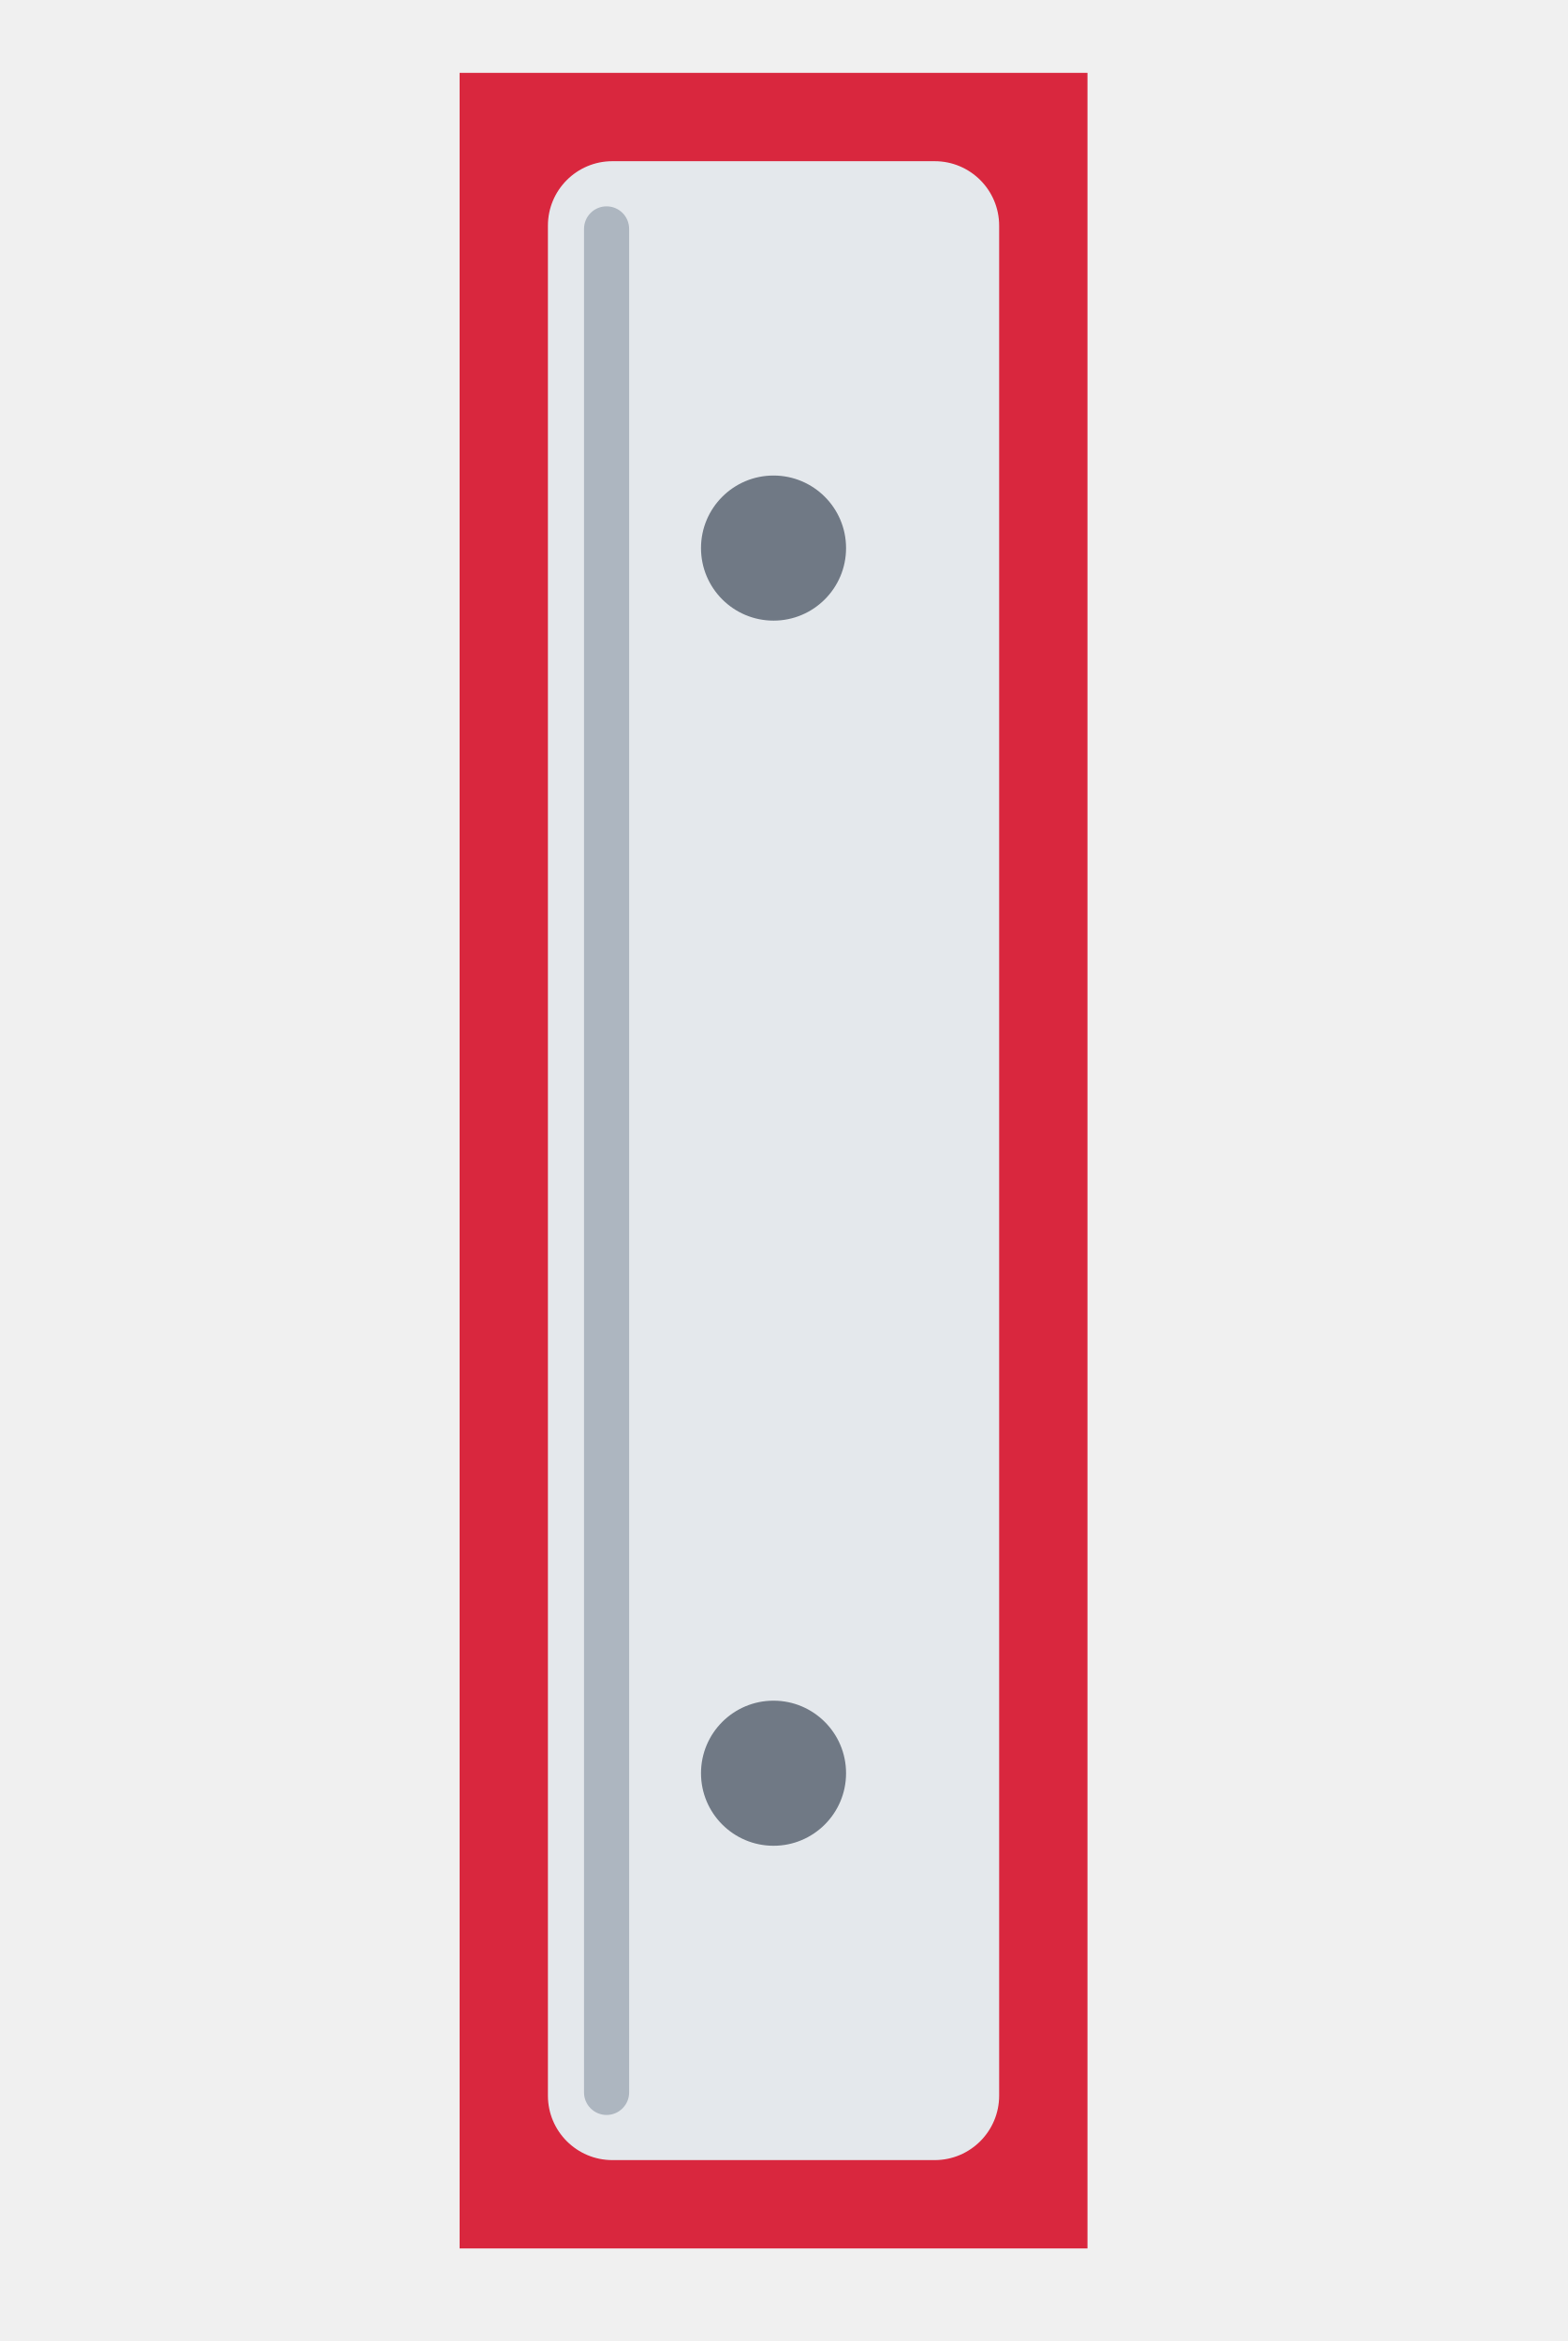
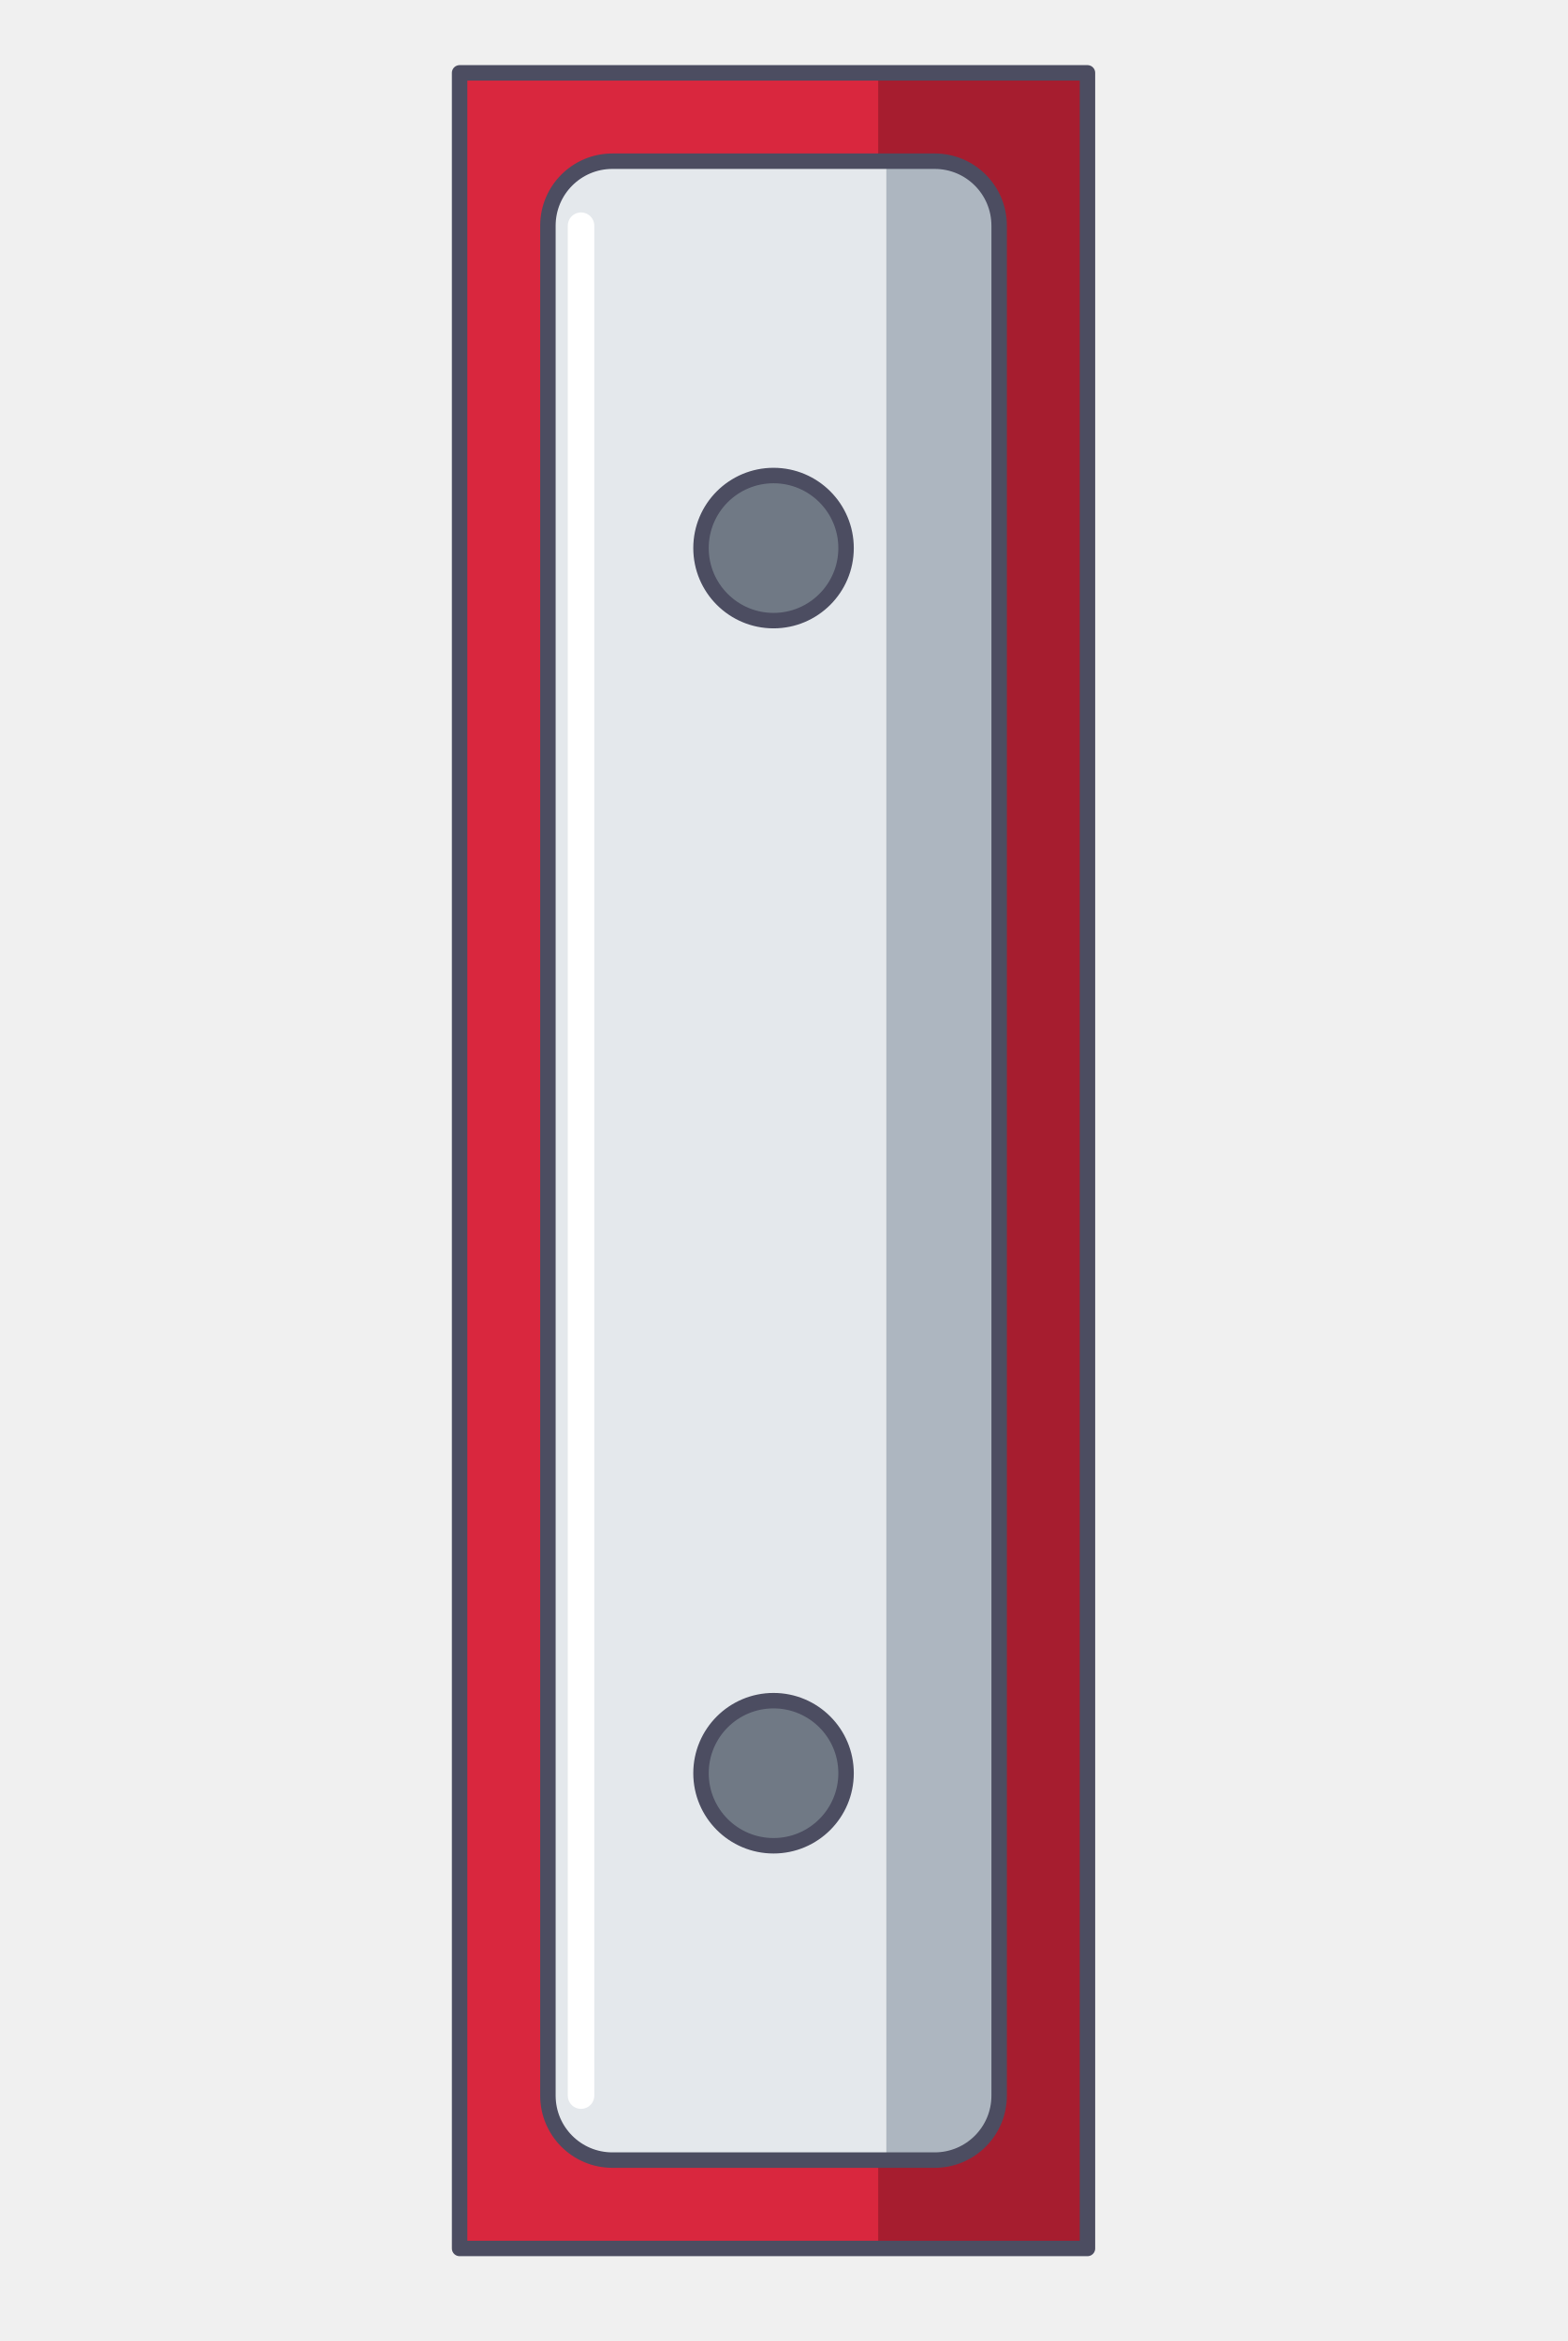
<svg xmlns="http://www.w3.org/2000/svg" width="71" height="106" viewBox="0 0 71 106" fill="none">
-   <rect x="20.817" y="3.299" width="28.438" height="98.51" fill="#D9273E" />
-   <path d="M42.335 7.299H27.737C26.124 7.299 24.817 8.606 24.817 10.219V94.889C24.817 96.502 26.124 97.809 27.737 97.809H42.335C43.948 97.809 45.255 96.502 45.255 94.889V10.219C45.255 8.606 43.948 7.299 42.335 7.299Z" fill="#E4E8EC" />
-   <rect x="26.452" y="9.343" width="2.044" height="86.422" rx="1.022" fill="#ADB6C0" />
-   <path d="M35.036 28.102C36.85 28.102 38.321 26.631 38.321 24.817C38.321 23.003 36.85 21.532 35.036 21.532C33.222 21.532 31.751 23.003 31.751 24.817C31.751 26.631 33.222 28.102 35.036 28.102Z" fill="#707985" />
-   <path d="M35.036 83.576C36.85 83.576 38.321 82.105 38.321 80.291C38.321 78.477 36.85 77.006 35.036 77.006C33.222 77.006 31.751 78.477 31.751 80.291C31.751 82.105 33.222 83.576 35.036 83.576Z" fill="#707985" />
+   <defs>
+     <clipPath id="xylophone-8-clip-frame">
+       <rect x="20.817" y="3.299" width="28.438" height="98.51" />
+     </clipPath>
+     <clipPath id="xylophone-8-clip-bar">
+       <path d="M42.335 7.299H27.737C26.124 7.299 24.817 8.606 24.817 10.219V94.889C24.817 96.502 26.124 97.809 27.737 97.809H42.335C43.948 97.809 45.255 96.502 45.255 94.889V10.219C45.255 8.606 43.948 7.299 42.335 7.299Z" />
+     </clipPath>
+   </defs>
+   <g data-part="frame">
+     <g data-layer="fill">
+       <rect x="20.817" y="3.299" width="28.438" height="98.51" fill="#D9273E" />
+     </g>
+     <g data-layer="shade">
+       <rect clip-path="url(#xylophone-8-clip-frame)" x="39.776" y="2" width="14" height="102" fill="#A61D2F" />
+     </g>
+     <g data-layer="line" stroke="#4C4D61" stroke-width="0.7" stroke-linejoin="round" stroke-linecap="round">
+       <rect x="20.817" y="3.299" width="28.438" height="98.51" />
+     </g>
+   </g>
+   <g data-part="bar">
+     <g data-layer="fill">
+       <path d="M42.335 7.299H27.737C26.124 7.299 24.817 8.606 24.817 10.219V94.889C24.817 96.502 26.124 97.809 27.737 97.809H42.335C43.948 97.809 45.255 96.502 45.255 94.889V10.219C45.255 8.606 43.948 7.299 42.335 7.299Z" fill="#E4E8EC" />
+     </g>
+     <g data-layer="shade">
+       <rect clip-path="url(#xylophone-8-clip-bar)" x="40.145" y="6" width="9" height="94" fill="#ADB6C0" />
+     </g>
+     <g data-layer="highlight">
+       <path clip-path="url(#xylophone-8-clip-bar)" d="M26.317 10.219V94.889" stroke="#FFFFFF" stroke-width="1.2" stroke-linecap="round" />
+     </g>
+     <g data-layer="line" stroke="#4C4D61" stroke-width="0.7" stroke-linejoin="round" stroke-linecap="round">
+       <path d="M42.335 7.299H27.737C26.124 7.299 24.817 8.606 24.817 10.219V94.889C24.817 96.502 26.124 97.809 27.737 97.809H42.335C43.948 97.809 45.255 96.502 45.255 94.889V10.219C45.255 8.606 43.948 7.299 42.335 7.299Z" />
+     </g>
+   </g>
+   <g data-part="pin">
+     <g data-layer="fill">
+       <path d="M35.036 28.102C36.85 28.102 38.321 26.631 38.321 24.817C38.321 23.003 36.85 21.532 35.036 21.532C33.222 21.532 31.751 23.003 31.751 24.817C31.751 26.631 33.222 28.102 35.036 28.102Z" fill="#707985" />
+     </g>
+     <g data-layer="line" stroke="#4C4D61" stroke-width="0.7" stroke-linejoin="round" stroke-linecap="round">
+       <path d="M35.036 28.102C36.85 28.102 38.321 26.631 38.321 24.817C38.321 23.003 36.85 21.532 35.036 21.532C33.222 21.532 31.751 23.003 31.751 24.817C31.751 26.631 33.222 28.102 35.036 28.102Z" />
+     </g>
+   </g>
+   <g data-part="pin">
+     <g data-layer="fill">
+       <path d="M35.036 83.576C36.85 83.576 38.321 82.105 38.321 80.291C38.321 78.477 36.85 77.006 35.036 77.006C33.222 77.006 31.751 78.477 31.751 80.291C31.751 82.105 33.222 83.576 35.036 83.576Z" fill="#707985" />
+     </g>
+     <g data-layer="line" stroke="#4C4D61" stroke-width="0.7" stroke-linejoin="round" stroke-linecap="round">
+       <path d="M35.036 83.576C36.85 83.576 38.321 82.105 38.321 80.291C38.321 78.477 36.85 77.006 35.036 77.006C33.222 77.006 31.751 78.477 31.751 80.291C31.751 82.105 33.222 83.576 35.036 83.576Z" />
+     </g>
+   </g>
</svg>
